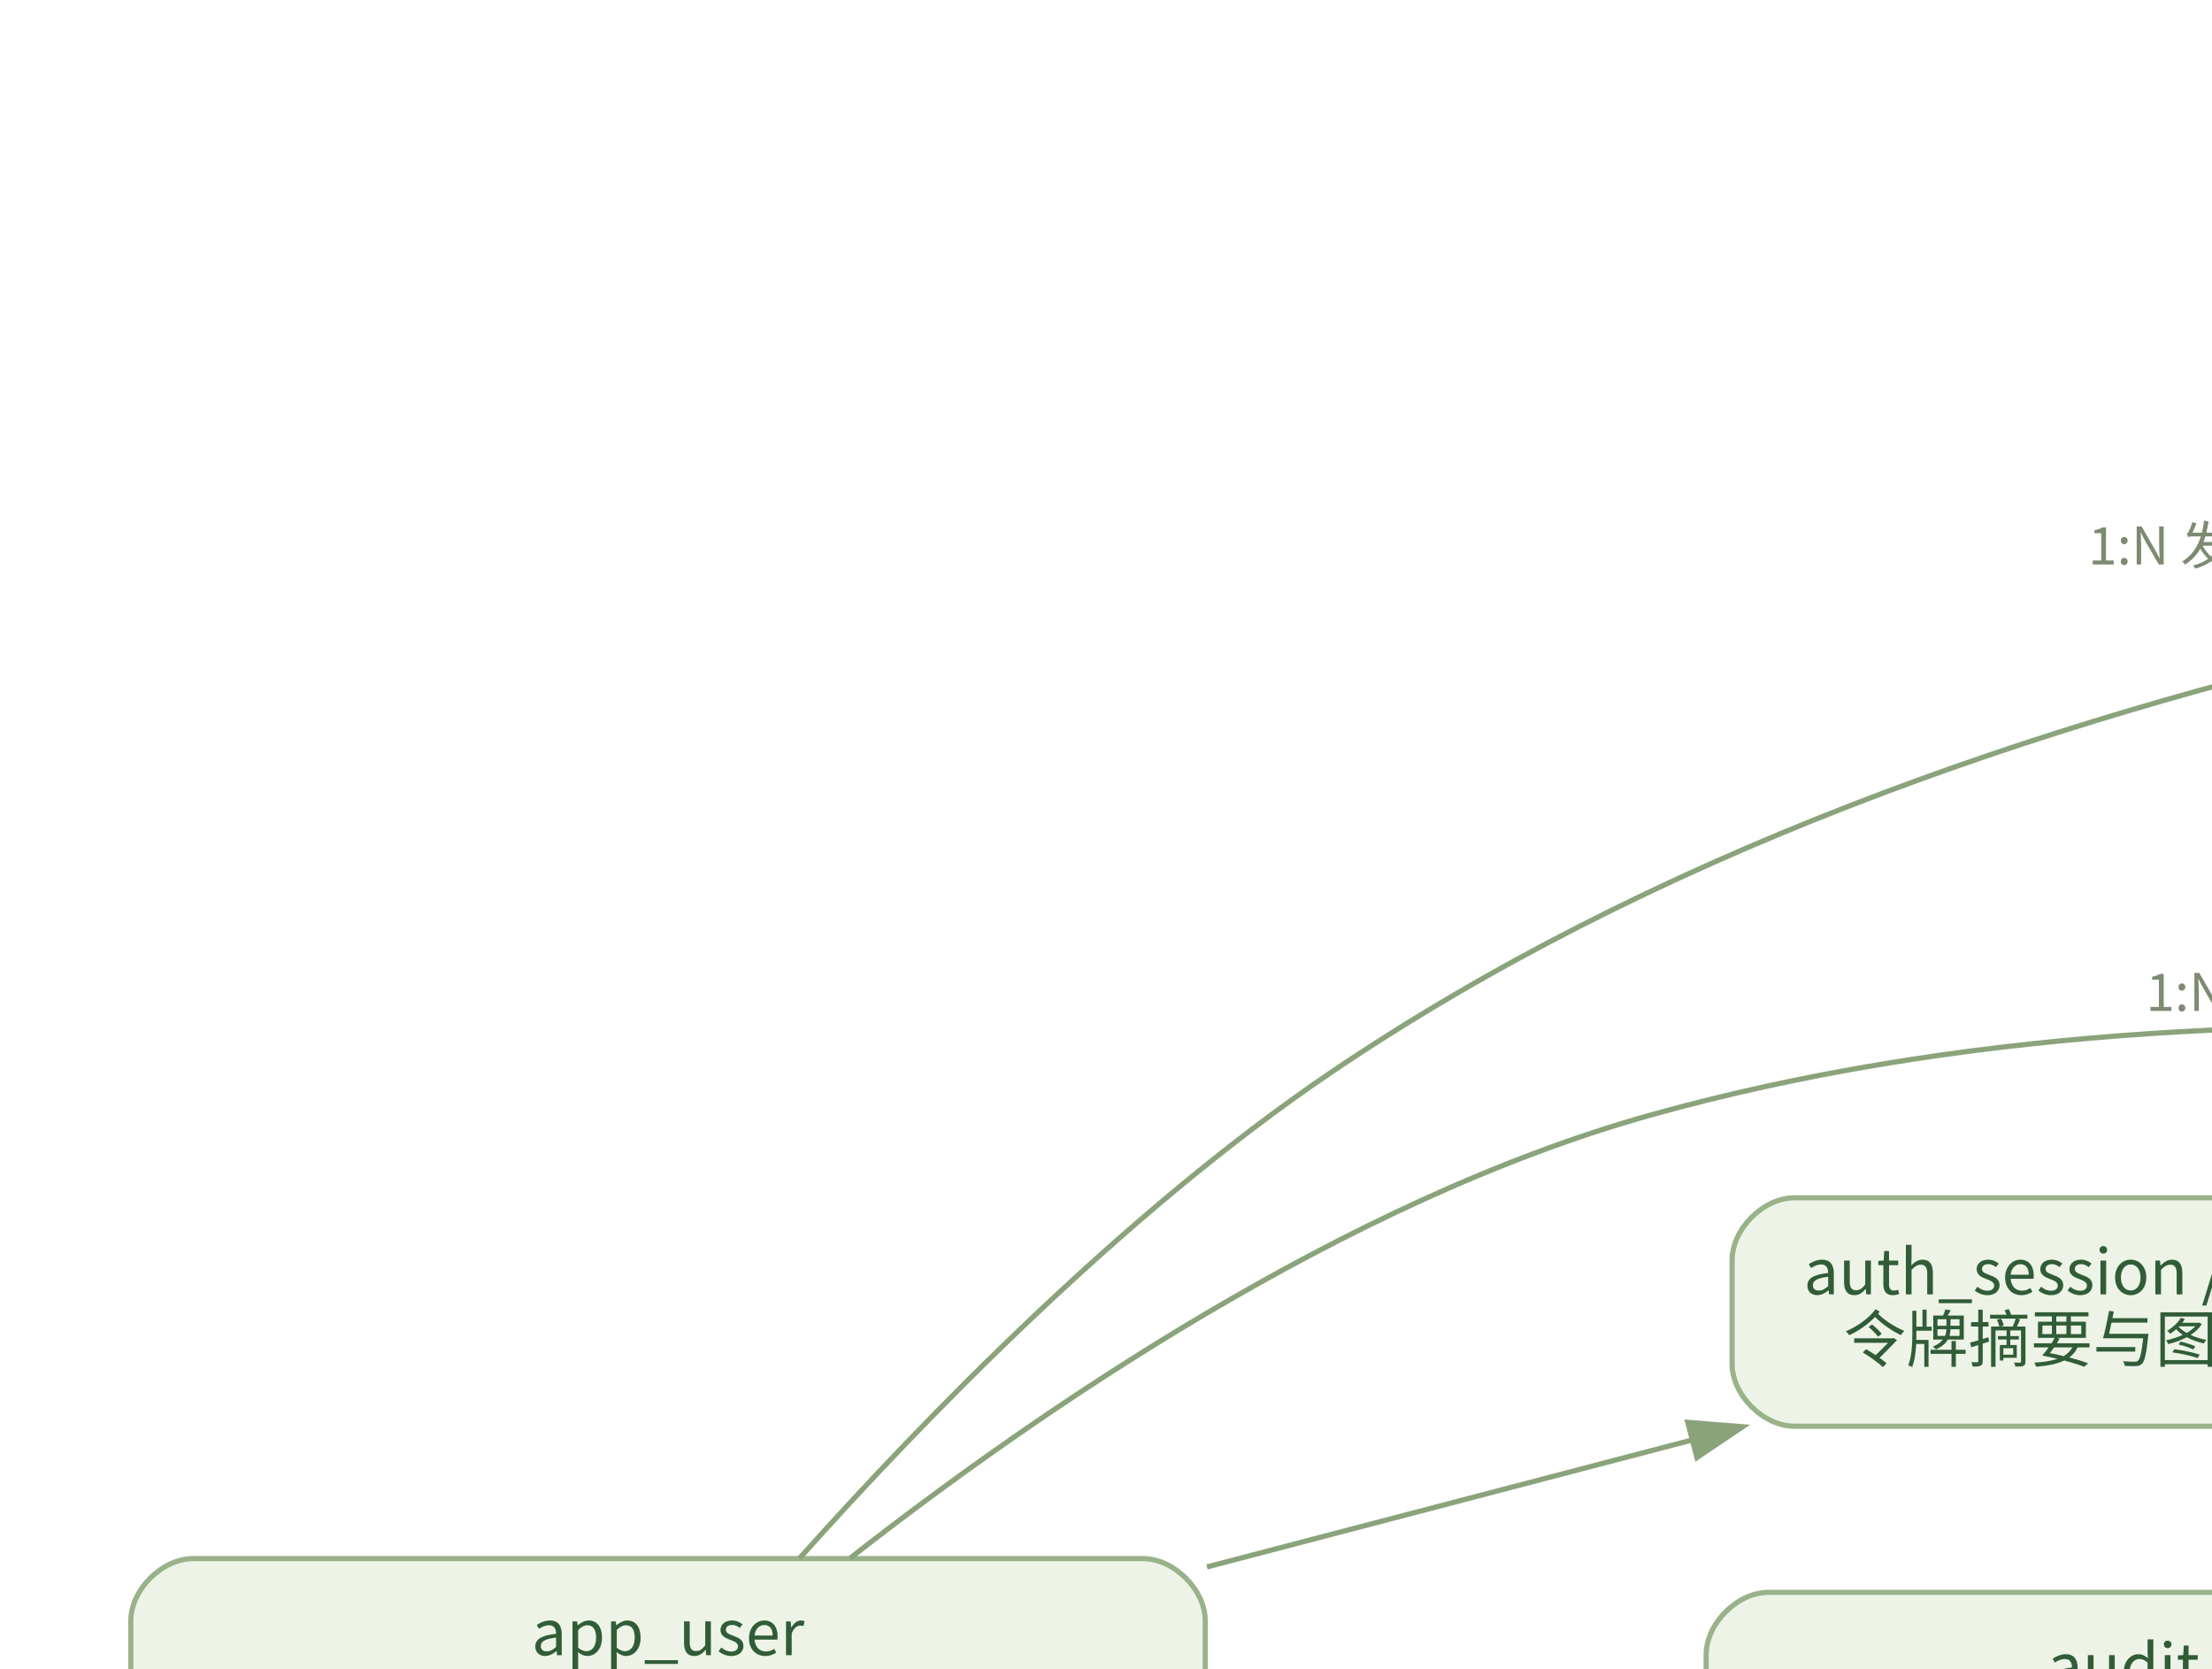
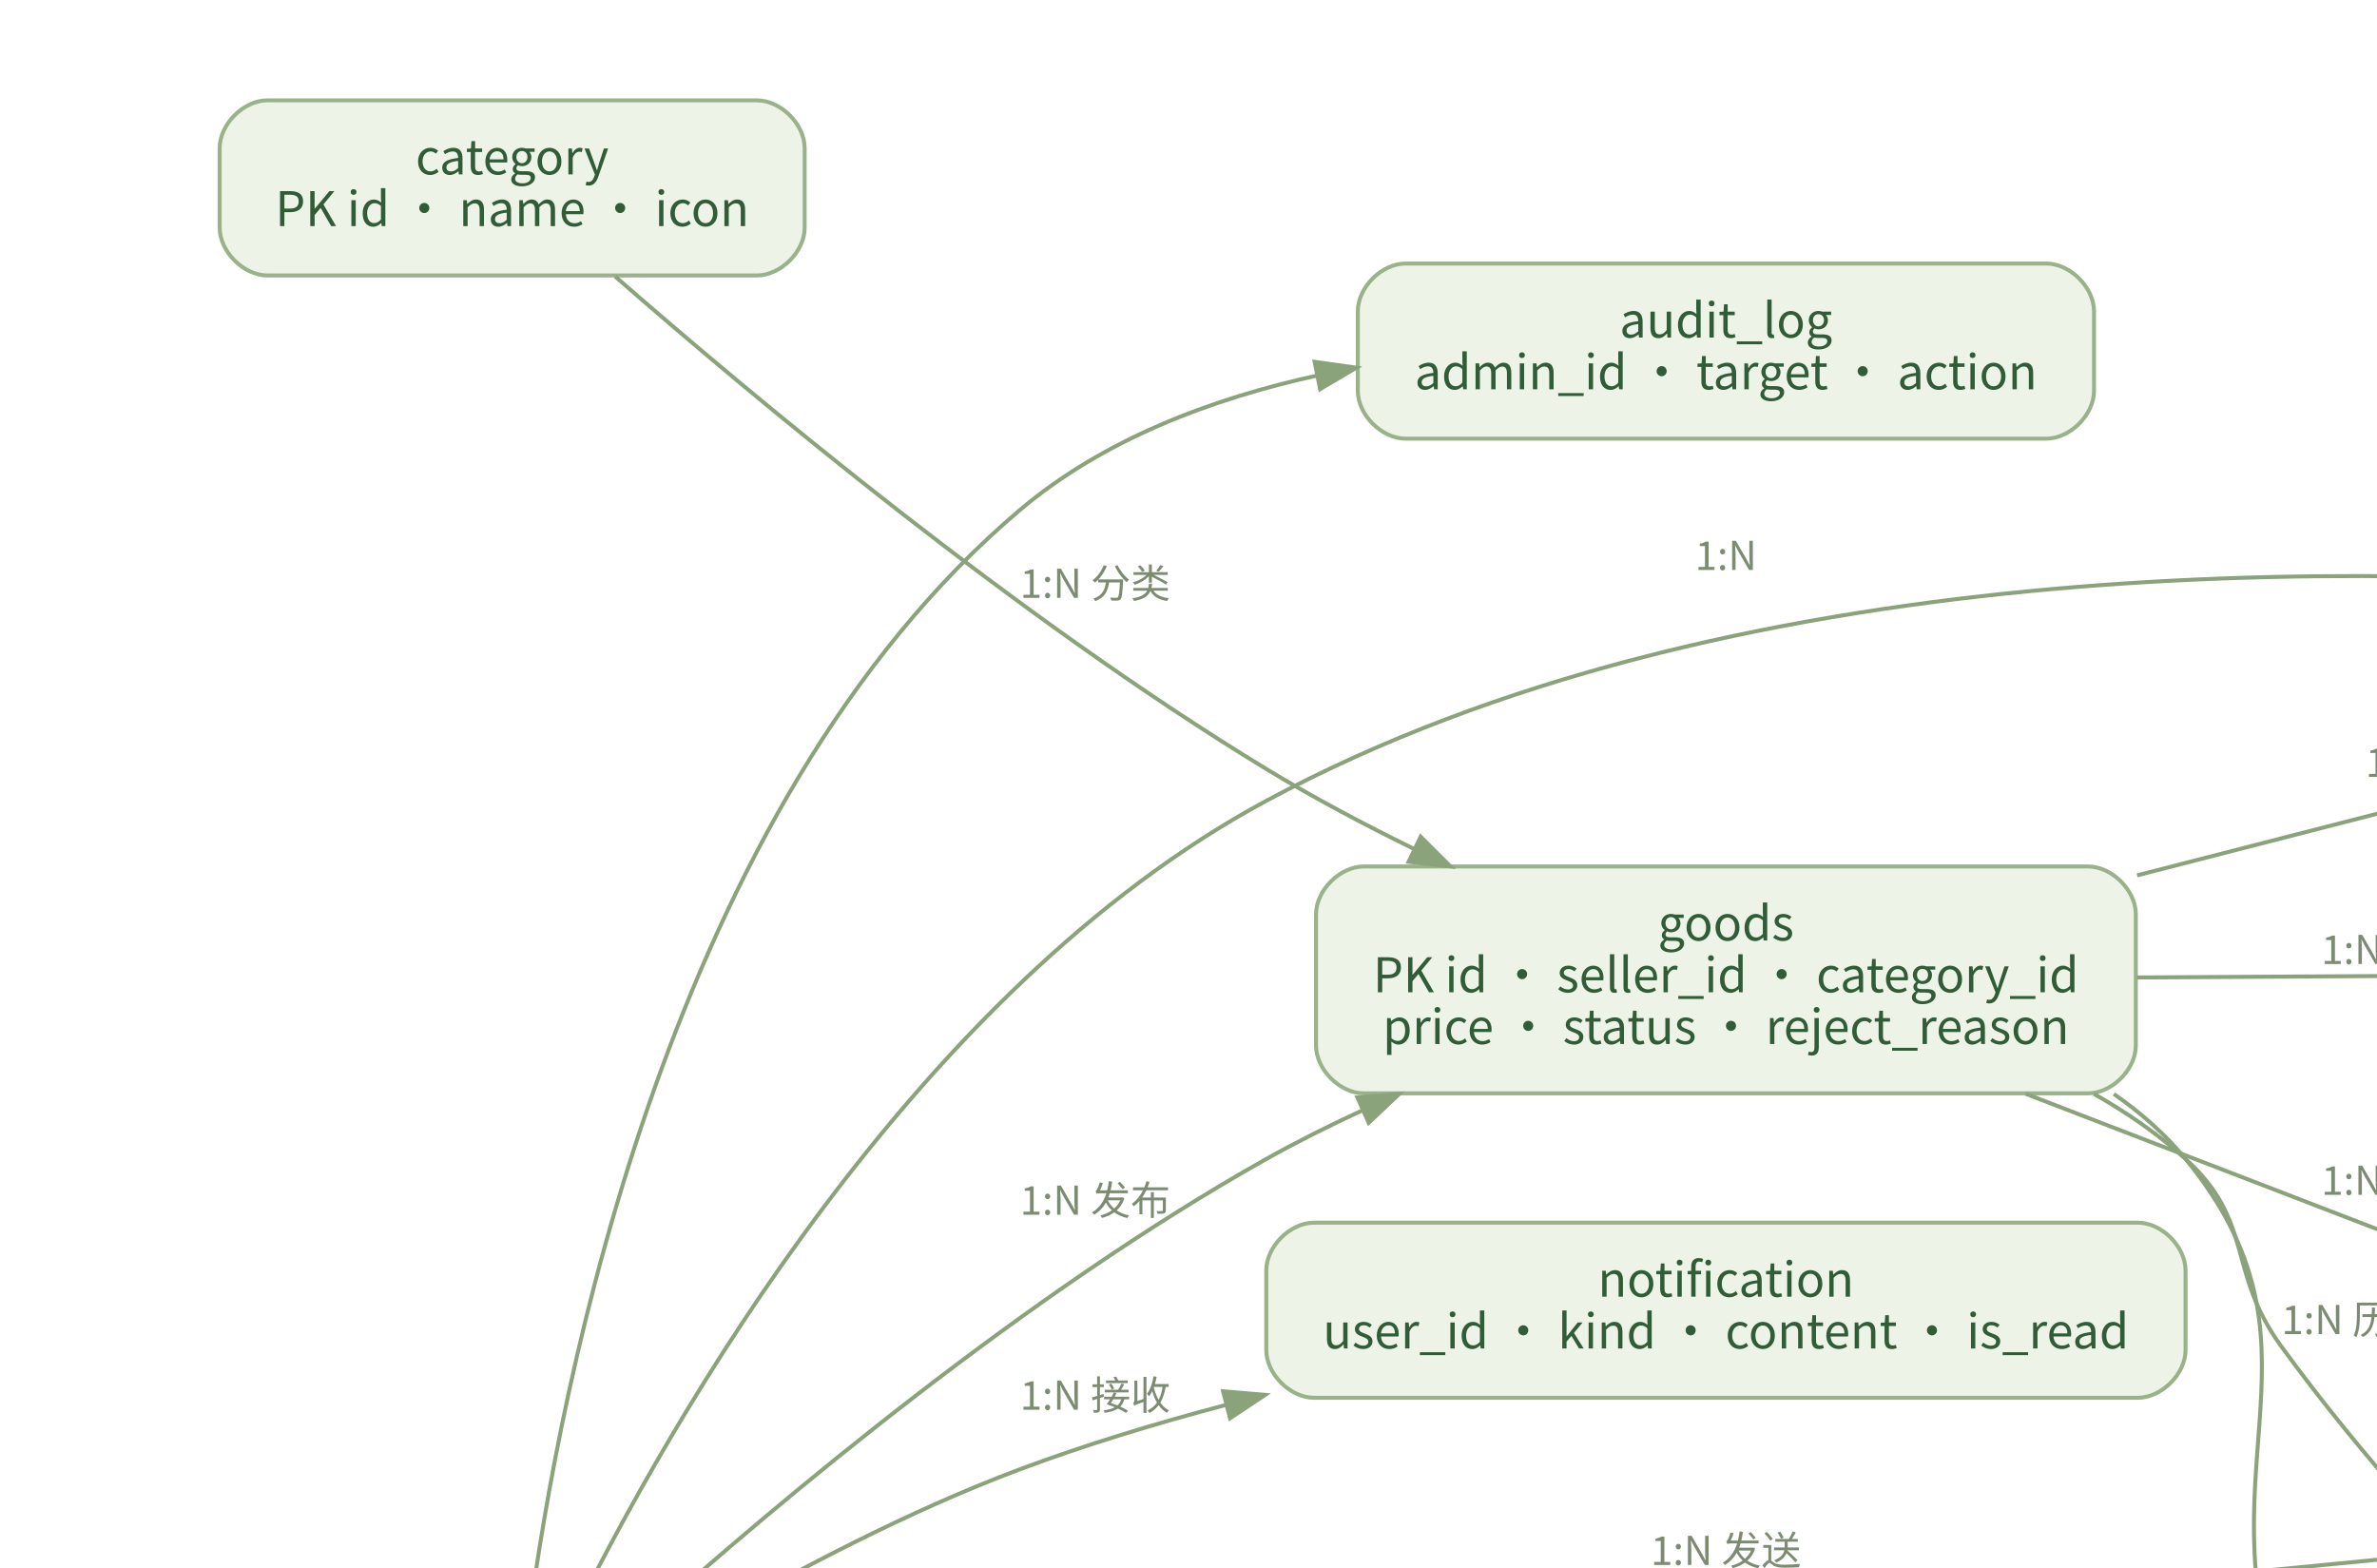
- <svg xmlns="http://www.w3.org/2000/svg" width="1847pt" height="1393pt" viewBox="0.00 0.00 886.40 668.40">
-   <g id="graph0" class="graph" transform="scale(2.08 2.08) rotate(0) translate(25.2 643.2)">
-     <polygon fill="white" stroke="transparent" points="-25.2,25.2 -25.2,-643.2 861.2,-643.2 861.2,25.2 -25.2,25.2" />
+ <svg xmlns="http://www.w3.org/2000/svg" width="2588pt" height="1707pt" viewBox="0.00 0.00 1242.40 819.40">
+   <g id="graph0" class="graph" transform="scale(2.08 2.08) rotate(0) translate(25.2 794.2)">
+     <polygon fill="white" stroke="transparent" points="-25.2,25.2 -25.2,-794.2 1217.2,-794.2 1217.2,25.2 -25.2,25.2" />
    <g id="node1" class="node">
-       <path fill="#edf4e7" stroke="#9ab28a" d="M195,-343C195,-343 12,-343 12,-343 6,-343 0,-337 0,-331 0,-331 0,-298 0,-298 0,-292 6,-286 12,-286 12,-286 195,-286 195,-286 201,-286 207,-292 207,-298 207,-298 207,-331 207,-331 207,-337 201,-343 195,-343" />
-       <text text-anchor="middle" x="103.5" y="-324.4" font-family="Noto Sans CJK SC" font-size="12.00" fill="#315c38">app_user</text>
-       <text text-anchor="middle" x="103.5" y="-311.4" font-family="Noto Sans CJK SC" font-size="12.00" fill="#315c38">PK id · UQ username</text>
-       <text text-anchor="middle" x="103.5" y="-298.4" font-family="Noto Sans CJK SC" font-size="12.00" fill="#315c38">password_hash · role · status</text>
+       <path fill="#edf4e7" stroke="#9ab28a" d="M195,-385.5C195,-385.5 12,-385.5 12,-385.5 6,-385.5 0,-379.5 0,-373.5 0,-373.5 0,-340.5 0,-340.5 0,-334.5 6,-328.5 12,-328.5 12,-328.5 195,-328.5 195,-328.5 201,-328.5 207,-334.5 207,-340.5 207,-340.5 207,-373.5 207,-373.5 207,-379.5 201,-385.5 195,-385.5" />
+       <text text-anchor="middle" x="103.5" y="-366.9" font-family="Noto Sans CJK SC" font-size="12.00" fill="#315c38">app_user</text>
+       <text text-anchor="middle" x="103.5" y="-353.9" font-family="Noto Sans CJK SC" font-size="12.00" fill="#315c38">PK id · UQ username</text>
+       <text text-anchor="middle" x="103.5" y="-340.9" font-family="Noto Sans CJK SC" font-size="12.00" fill="#315c38">password_hash · role · status</text>
    </g>
    <g id="node3" class="node">
-       <path fill="#edf4e7" stroke="#9ab28a" d="M487,-185C487,-185 305,-185 305,-185 299,-185 293,-179 293,-173 293,-173 293,-140 293,-140 293,-134 299,-128 305,-128 305,-128 487,-128 487,-128 493,-128 499,-134 499,-140 499,-140 499,-173 499,-173 499,-179 493,-185 487,-185" />
-       <text text-anchor="middle" x="396" y="-166.4" font-family="Noto Sans CJK SC" font-size="12.00" fill="#315c38">goods</text>
-       <text text-anchor="middle" x="396" y="-153.4" font-family="Noto Sans CJK SC" font-size="12.00" fill="#315c38">PK id · seller_id · category_id</text>
-       <text text-anchor="middle" x="396" y="-140.4" font-family="Noto Sans CJK SC" font-size="12.00" fill="#315c38">price · status · reject_reason</text>
+       <path fill="#edf4e7" stroke="#9ab28a" d="M499.5,-576.5C499.5,-576.5 317.5,-576.5 317.5,-576.5 311.5,-576.5 305.5,-570.5 305.5,-564.5 305.5,-564.5 305.5,-531.5 305.5,-531.5 305.5,-525.5 311.5,-519.5 317.5,-519.5 317.5,-519.5 499.5,-519.5 499.5,-519.5 505.5,-519.5 511.5,-525.5 511.5,-531.5 511.5,-531.5 511.5,-564.5 511.5,-564.5 511.5,-570.5 505.5,-576.5 499.5,-576.5" />
+       <text text-anchor="middle" x="408.5" y="-557.9" font-family="Noto Sans CJK SC" font-size="12.00" fill="#315c38">goods</text>
+       <text text-anchor="middle" x="408.5" y="-544.9" font-family="Noto Sans CJK SC" font-size="12.00" fill="#315c38">PK id · seller_id · category_id</text>
+       <text text-anchor="middle" x="408.5" y="-531.9" font-family="Noto Sans CJK SC" font-size="12.00" fill="#315c38">price · status · reject_reason</text>
    </g>
    <g id="edge1" class="edge">
-       <path fill="none" stroke="#8ba37b" d="M134.6,-285.56C158.98,-263.38 195.07,-233.32 231,-213.5 248.05,-204.1 266.93,-195.81 285.64,-188.67" />
-       <polygon fill="#8ba37b" stroke="#8ba37b" points="286.95,-191.92 295.1,-185.16 284.51,-185.36 286.95,-191.92" />
-       <text text-anchor="middle" x="250" y="-216.5" font-family="Noto Sans CJK SC" font-size="10.00" fill="#7c8b71">1:N 发布</text>
+       <path fill="none" stroke="#8ba37b" d="M135.47,-385.69C171.24,-417.65 232.9,-469.26 293,-503 300.65,-507.29 308.78,-511.36 317.06,-515.18" />
+       <polygon fill="#8ba37b" stroke="#8ba37b" points="315.88,-518.49 326.44,-519.37 318.74,-512.1 315.88,-518.49" />
+       <text text-anchor="middle" x="250" y="-489" font-family="Noto Sans CJK SC" font-size="10.00" fill="#7c8b71">1:N 发布</text>
    </g>
    <g id="node5" class="node">
-       <path fill="#edf4e7" stroke="#9ab28a" d="M782.5,-421.5C782.5,-421.5 658.5,-421.5 658.5,-421.5 652.5,-421.5 646.5,-415.5 646.5,-409.5 646.5,-409.5 646.5,-389.5 646.5,-389.5 646.5,-383.5 652.5,-377.5 658.5,-377.5 658.5,-377.5 782.5,-377.5 782.5,-377.5 788.5,-377.5 794.5,-383.5 794.5,-389.5 794.5,-389.5 794.5,-409.5 794.5,-409.5 794.5,-415.5 788.5,-421.5 782.5,-421.5" />
-       <text text-anchor="middle" x="720.5" y="-402.9" font-family="Noto Sans CJK SC" font-size="12.00" fill="#315c38">favorite</text>
-       <text text-anchor="middle" x="720.5" y="-389.9" font-family="Noto Sans CJK SC" font-size="12.00" fill="#315c38">UQ(user_id,goods_id)</text>
+       <path fill="#edf4e7" stroke="#9ab28a" d="M807.5,-656C807.5,-656 683.5,-656 683.5,-656 677.5,-656 671.5,-650 671.5,-644 671.5,-644 671.5,-624 671.5,-624 671.5,-618 677.5,-612 683.5,-612 683.5,-612 807.5,-612 807.5,-612 813.5,-612 819.5,-618 819.5,-624 819.5,-624 819.5,-644 819.5,-644 819.5,-650 813.5,-656 807.5,-656" />
+       <text text-anchor="middle" x="745.5" y="-637.4" font-family="Noto Sans CJK SC" font-size="12.00" fill="#315c38">favorite</text>
+       <text text-anchor="middle" x="745.5" y="-624.4" font-family="Noto Sans CJK SC" font-size="12.00" fill="#315c38">UQ(user_id,goods_id)</text>
    </g>
    <g id="edge4" class="edge">
-       <path fill="none" stroke="#8ba37b" d="M138.61,-343.11C174.42,-371.13 233.69,-411.96 293,-428.5 408.99,-460.85 549.27,-440.54 636.46,-421.33" />
-       <polygon fill="#8ba37b" stroke="#8ba37b" points="637.31,-424.73 646.3,-419.12 635.78,-417.9 637.31,-424.73" />
-       <text text-anchor="middle" x="396" y="-448.5" font-family="Noto Sans CJK SC" font-size="10.00" fill="#7c8b71">1:N</text>
+       <path fill="none" stroke="#8ba37b" d="M117.73,-385.74C143.28,-437.53 204.8,-545.54 293,-593 408.86,-655.35 565.92,-653.75 660.97,-645.14" />
+       <polygon fill="#8ba37b" stroke="#8ba37b" points="661.49,-648.61 671.11,-644.17 660.82,-641.64 661.49,-648.61" />
+       <text text-anchor="middle" x="408.5" y="-651" font-family="Noto Sans CJK SC" font-size="10.00" fill="#7c8b71">1:N</text>
    </g>
    <g id="node6" class="node">
-       <path fill="#edf4e7" stroke="#9ab28a" d="M785,-575C785,-575 656,-575 656,-575 650,-575 644,-569 644,-563 644,-563 644,-530 644,-530 644,-524 650,-518 656,-518 656,-518 785,-518 785,-518 791,-518 797,-524 797,-530 797,-530 797,-563 797,-563 797,-569 791,-575 785,-575" />
-       <text text-anchor="middle" x="720.5" y="-556.4" font-family="Noto Sans CJK SC" font-size="12.00" fill="#315c38">message</text>
-       <text text-anchor="middle" x="720.5" y="-543.4" font-family="Noto Sans CJK SC" font-size="12.00" fill="#315c38">goods_id · sender_id</text>
-       <text text-anchor="middle" x="720.5" y="-530.4" font-family="Noto Sans CJK SC" font-size="12.00" fill="#315c38">reply_to_id · content</text>
+       <path fill="#edf4e7" stroke="#9ab28a" d="M810,-447.5C810,-447.5 681,-447.5 681,-447.5 675,-447.5 669,-441.5 669,-435.5 669,-435.5 669,-402.5 669,-402.5 669,-396.5 675,-390.5 681,-390.5 681,-390.5 810,-390.5 810,-390.5 816,-390.5 822,-396.5 822,-402.5 822,-402.5 822,-435.5 822,-435.5 822,-441.5 816,-447.5 810,-447.5" />
+       <text text-anchor="middle" x="745.5" y="-428.9" font-family="Noto Sans CJK SC" font-size="12.00" fill="#315c38">message</text>
+       <text text-anchor="middle" x="745.5" y="-415.9" font-family="Noto Sans CJK SC" font-size="12.00" fill="#315c38">goods_id · sender_id</text>
+       <text text-anchor="middle" x="745.5" y="-402.9" font-family="Noto Sans CJK SC" font-size="12.00" fill="#315c38">reply_to_id · content</text>
    </g>
    <g id="edge7" class="edge">
-       <path fill="none" stroke="#8ba37b" d="M128.83,-343.06C152.75,-369.82 191.35,-409.62 231,-436.5 353.74,-519.7 529.78,-540.87 633.61,-545.72" />
-       <polygon fill="#8ba37b" stroke="#8ba37b" points="633.6,-549.23 643.74,-546.16 633.9,-542.23 633.6,-549.23" />
-       <text text-anchor="middle" x="396" y="-534.5" font-family="Noto Sans CJK SC" font-size="10.00" fill="#7c8b71">1:N 发送</text>
+       <path fill="none" stroke="#8ba37b" d="M207.33,-366.96C332.65,-379.1 542.1,-399.39 659,-410.72" />
+       <polygon fill="#8ba37b" stroke="#8ba37b" points="658.69,-414.2 668.98,-411.68 659.36,-407.24 658.69,-414.2" />
+       <text text-anchor="middle" x="408.5" y="-401" font-family="Noto Sans CJK SC" font-size="10.00" fill="#7c8b71">1:N 发送</text>
    </g>
    <g id="node7" class="node">
-       <path fill="#edf4e7" stroke="#9ab28a" d="M814.5,-264.5C814.5,-264.5 626.5,-264.5 626.5,-264.5 620.5,-264.5 614.5,-258.5 614.5,-252.5 614.5,-252.5 614.5,-206.5 614.5,-206.5 614.5,-200.5 620.5,-194.5 626.5,-194.5 626.5,-194.5 814.5,-194.5 814.5,-194.5 820.5,-194.5 826.5,-200.5 826.5,-206.5 826.5,-206.5 826.5,-252.5 826.5,-252.5 826.5,-258.5 820.5,-264.5 814.5,-264.5" />
-       <text text-anchor="middle" x="720.5" y="-245.9" font-family="Noto Sans CJK SC" font-size="12.00" fill="#315c38">trade_order</text>
-       <text text-anchor="middle" x="720.5" y="-232.9" font-family="Noto Sans CJK SC" font-size="12.00" fill="#315c38">buyer_id · seller_id · goods_id</text>
-       <text text-anchor="middle" x="720.5" y="-219.9" font-family="Noto Sans CJK SC" font-size="12.00" fill="#315c38">amount · status · snapshot</text>
-       <text text-anchor="middle" x="720.5" y="-206.9" font-family="Noto Sans CJK SC" font-size="12.00" fill="#315c38">UQ active_goods_id</text>
+       <path fill="#edf4e7" stroke="#9ab28a" d="M839.5,-305C839.5,-305 651.5,-305 651.5,-305 645.5,-305 639.5,-299 639.5,-293 639.5,-293 639.5,-247 639.5,-247 639.5,-241 645.5,-235 651.5,-235 651.5,-235 839.5,-235 839.5,-235 845.5,-235 851.5,-241 851.5,-247 851.5,-247 851.5,-293 851.5,-293 851.5,-299 845.5,-305 839.5,-305" />
+       <text text-anchor="middle" x="745.5" y="-286.4" font-family="Noto Sans CJK SC" font-size="12.00" fill="#315c38">trade_order</text>
+       <text text-anchor="middle" x="745.5" y="-273.4" font-family="Noto Sans CJK SC" font-size="12.00" fill="#315c38">buyer_id · seller_id · goods_id</text>
+       <text text-anchor="middle" x="745.5" y="-260.4" font-family="Noto Sans CJK SC" font-size="12.00" fill="#315c38">amount · status · snapshot</text>
+       <text text-anchor="middle" x="745.5" y="-247.4" font-family="Noto Sans CJK SC" font-size="12.00" fill="#315c38">UQ active_goods_id</text>
    </g>
    <g id="edge10" class="edge">
-       <path fill="none" stroke="#8ba37b" d="M201.65,-285.88C230.8,-278.2 263,-270.63 293,-265.5 397.45,-247.65 517.88,-238.52 604.07,-233.93" />
-       <polygon fill="#8ba37b" stroke="#8ba37b" points="604.34,-237.42 614.14,-233.4 603.98,-230.43 604.34,-237.42" />
-       <text text-anchor="middle" x="396" y="-268.5" font-family="Noto Sans CJK SC" font-size="10.00" fill="#7c8b71">买家/卖家</text>
+       <path fill="none" stroke="#8ba37b" d="M148.43,-328.4C185.32,-306.18 240.31,-277.17 293,-265 405.08,-239.11 537.03,-244.54 629.24,-253.9" />
+       <polygon fill="#8ba37b" stroke="#8ba37b" points="629.13,-257.41 639.44,-254.97 629.85,-250.44 629.13,-257.41" />
+       <text text-anchor="middle" x="408.5" y="-268" font-family="Noto Sans CJK SC" font-size="10.00" fill="#7c8b71">买家/卖家</text>
    </g>
    <g id="node8" class="node">
-       <path fill="#edf4e7" stroke="#9ab28a" d="M806.5,-57C806.5,-57 634.5,-57 634.5,-57 628.5,-57 622.5,-51 622.5,-45 622.5,-45 622.5,-12 622.5,-12 622.5,-6 628.5,0 634.5,0 634.5,0 806.5,0 806.5,0 812.5,0 818.5,-6 818.5,-12 818.5,-12 818.5,-45 818.5,-45 818.5,-51 812.5,-57 806.5,-57" />
-       <text text-anchor="middle" x="720.5" y="-38.4" font-family="Noto Sans CJK SC" font-size="12.00" fill="#315c38">report</text>
-       <text text-anchor="middle" x="720.5" y="-25.4" font-family="Noto Sans CJK SC" font-size="12.00" fill="#315c38">reporter_id · goods_id</text>
-       <text text-anchor="middle" x="720.5" y="-12.4" font-family="Noto Sans CJK SC" font-size="12.00" fill="#315c38">status · result · handled_by</text>
+       <path fill="#edf4e7" stroke="#9ab28a" d="M831.5,-202.5C831.5,-202.5 659.5,-202.5 659.5,-202.5 653.5,-202.5 647.5,-196.5 647.5,-190.5 647.5,-190.5 647.5,-157.5 647.5,-157.5 647.5,-151.5 653.5,-145.5 659.5,-145.5 659.5,-145.5 831.5,-145.5 831.5,-145.5 837.5,-145.5 843.5,-151.5 843.5,-157.5 843.5,-157.5 843.5,-190.5 843.5,-190.5 843.5,-196.5 837.5,-202.5 831.5,-202.5" />
+       <text text-anchor="middle" x="745.5" y="-183.9" font-family="Noto Sans CJK SC" font-size="12.00" fill="#315c38">report</text>
+       <text text-anchor="middle" x="745.5" y="-170.9" font-family="Noto Sans CJK SC" font-size="12.00" fill="#315c38">reporter_id · goods_id</text>
+       <text text-anchor="middle" x="745.5" y="-157.9" font-family="Noto Sans CJK SC" font-size="12.00" fill="#315c38">status · result · handled_by</text>
    </g>
    <g id="edge12" class="edge">
-       <path fill="none" stroke="#8ba37b" d="M132.16,-285.92C154.01,-262.49 184.46,-227.88 207,-194.5 219.9,-175.39 216.21,-166.19 231,-148.5 253.35,-121.77 261.08,-114.49 293,-100.5 395.48,-55.59 523.16,-38.57 611.98,-32.18" />
-       <polygon fill="#8ba37b" stroke="#8ba37b" points="612.34,-35.67 622.07,-31.49 611.86,-28.68 612.34,-35.67" />
-       <text text-anchor="middle" x="396" y="-103.5" font-family="Noto Sans CJK SC" font-size="10.00" fill="#7c8b71">举报/处理</text>
+       <path fill="none" stroke="#8ba37b" d="M134.55,-328.4C169.48,-297.2 230.38,-248.93 293,-228 406.6,-190.03 544.13,-178.1 637.33,-174.68" />
+       <polygon fill="#8ba37b" stroke="#8ba37b" points="637.47,-178.18 647.34,-174.34 637.23,-171.18 637.47,-178.18" />
+       <text text-anchor="middle" x="408.5" y="-231" font-family="Noto Sans CJK SC" font-size="10.00" fill="#7c8b71">举报/处理</text>
    </g>
    <g id="node9" class="node">
-       <path fill="#edf4e7" stroke="#9ab28a" d="M471.5,-412.5C471.5,-412.5 320.5,-412.5 320.5,-412.5 314.5,-412.5 308.5,-406.5 308.5,-400.5 308.5,-400.5 308.5,-380.5 308.5,-380.5 308.5,-374.5 314.5,-368.5 320.5,-368.5 320.5,-368.5 471.5,-368.5 471.5,-368.5 477.5,-368.5 483.5,-374.5 483.5,-380.5 483.5,-380.5 483.5,-400.5 483.5,-400.5 483.5,-406.5 477.5,-412.5 471.5,-412.5" />
-       <text text-anchor="middle" x="396" y="-393.9" font-family="Noto Sans CJK SC" font-size="12.00" fill="#315c38">auth_session / upload_file</text>
-       <text text-anchor="middle" x="396" y="-380.9" font-family="Noto Sans CJK SC" font-size="12.00" fill="#315c38">令牌摘要与图片上传归属</text>
+       <path fill="#edf4e7" stroke="#9ab28a" d="M484,-44C484,-44 333,-44 333,-44 327,-44 321,-38 321,-32 321,-32 321,-12 321,-12 321,-6 327,0 333,0 333,0 484,0 484,0 490,0 496,-6 496,-12 496,-12 496,-32 496,-32 496,-38 490,-44 484,-44" />
+       <text text-anchor="middle" x="408.5" y="-25.4" font-family="Noto Sans CJK SC" font-size="12.00" fill="#315c38">auth_session / upload_file</text>
+       <text text-anchor="middle" x="408.5" y="-12.4" font-family="Noto Sans CJK SC" font-size="12.00" fill="#315c38">令牌摘要与图片上传归属</text>
    </g>
    <g id="edge13" class="edge">
-       <path fill="none" stroke="#8ba37b" d="M207.33,-341.4C237.68,-349.34 270.75,-357.99 300.55,-365.79" />
-       <polygon fill="#8ba37b" stroke="#8ba37b" points="299.96,-369.25 310.52,-368.4 301.73,-362.48 299.96,-369.25" />
+       <path fill="none" stroke="#8ba37b" d="M108.63,-328.3C118.58,-270.08 149.35,-137.69 231,-68 253.3,-48.97 282.55,-37.68 310.82,-31.03" />
+       <polygon fill="#8ba37b" stroke="#8ba37b" points="311.73,-34.42 320.76,-28.87 310.24,-27.58 311.73,-34.42" />
    </g>
    <g id="node10" class="node">
-       <path fill="#edf4e7" stroke="#9ab28a" d="M476.5,-336.5C476.5,-336.5 315.5,-336.5 315.5,-336.5 309.5,-336.5 303.5,-330.5 303.5,-324.5 303.5,-324.5 303.5,-304.5 303.5,-304.5 303.5,-298.5 309.5,-292.5 315.5,-292.5 315.5,-292.5 476.5,-292.5 476.5,-292.5 482.5,-292.5 488.5,-298.5 488.5,-304.5 488.5,-304.5 488.5,-324.5 488.5,-324.5 488.5,-330.5 482.5,-336.5 476.5,-336.5" />
-       <text text-anchor="middle" x="396" y="-317.9" font-family="Noto Sans CJK SC" font-size="12.00" fill="#315c38">audit_log</text>
-       <text text-anchor="middle" x="396" y="-304.9" font-family="Noto Sans CJK SC" font-size="12.00" fill="#315c38">admin_id · target · action</text>
+       <path fill="#edf4e7" stroke="#9ab28a" d="M489,-728C489,-728 328,-728 328,-728 322,-728 316,-722 316,-716 316,-716 316,-696 316,-696 316,-690 322,-684 328,-684 328,-684 489,-684 489,-684 495,-684 501,-690 501,-696 501,-696 501,-716 501,-716 501,-722 495,-728 489,-728" />
+       <text text-anchor="middle" x="408.5" y="-709.4" font-family="Noto Sans CJK SC" font-size="12.00" fill="#315c38">audit_log</text>
+       <text text-anchor="middle" x="408.5" y="-696.4" font-family="Noto Sans CJK SC" font-size="12.00" fill="#315c38">admin_id · target · action</text>
    </g>
    <g id="edge14" class="edge">
-       <path fill="none" stroke="#8ba37b" d="M207.33,-314.5C235.24,-314.5 265.44,-314.5 293.29,-314.5" />
-       <polygon fill="#8ba37b" stroke="#8ba37b" points="293.43,-318 303.43,-314.5 293.43,-311 293.43,-318" />
+       <path fill="none" stroke="#8ba37b" d="M107.49,-385.51C115.5,-446.82 143.18,-591.65 231,-666 251.93,-683.72 279.1,-694.01 305.83,-699.87" />
+       <polygon fill="#8ba37b" stroke="#8ba37b" points="305.15,-703.3 315.65,-701.83 306.53,-696.44 305.15,-703.3" />
+     </g>
+     <g id="node11" class="node">
+       <path fill="#edf4e7" stroke="#9ab28a" d="M1158,-168.5C1158,-168.5 1001,-168.5 1001,-168.5 995,-168.5 989,-162.5 989,-156.5 989,-156.5 989,-123.5 989,-123.5 989,-117.5 995,-111.5 1001,-111.5 1001,-111.5 1158,-111.5 1158,-111.5 1164,-111.5 1170,-117.5 1170,-123.5 1170,-123.5 1170,-156.5 1170,-156.5 1170,-162.5 1164,-168.5 1158,-168.5" />
+       <text text-anchor="middle" x="1079.5" y="-149.9" font-family="Noto Sans CJK SC" font-size="12.00" fill="#315c38">trade_review</text>
+       <text text-anchor="middle" x="1079.5" y="-136.9" font-family="Noto Sans CJK SC" font-size="12.00" fill="#315c38">UQ order_id · buyer/seller</text>
+       <text text-anchor="middle" x="1079.5" y="-123.9" font-family="Noto Sans CJK SC" font-size="12.00" fill="#315c38">rating · content</text>
+     </g>
+     <g id="edge16" class="edge">
+       <path fill="none" stroke="#8ba37b" d="M124.33,-328.23C155.02,-286.32 218.34,-209.71 293,-175 519.66,-69.64 823.93,-97.09 978.84,-121.27" />
+       <polygon fill="#8ba37b" stroke="#8ba37b" points="978.4,-124.74 988.82,-122.86 979.49,-117.83 978.4,-124.74" />
+       <text text-anchor="middle" x="577" y="-110" font-family="Noto Sans CJK SC" font-size="10.00" fill="#7c8b71">评价/被评价</text>
+     </g>
+     <g id="node13" class="node">
+       <path fill="#edf4e7" stroke="#9ab28a" d="M512,-487C512,-487 305,-487 305,-487 299,-487 293,-481 293,-475 293,-475 293,-455 293,-455 293,-449 299,-443 305,-443 305,-443 512,-443 512,-443 518,-443 524,-449 524,-455 524,-455 524,-475 524,-475 524,-481 518,-487 512,-487" />
+       <text text-anchor="middle" x="408.5" y="-468.4" font-family="Noto Sans CJK SC" font-size="12.00" fill="#315c38">notification</text>
+       <text text-anchor="middle" x="408.5" y="-455.4" font-family="Noto Sans CJK SC" font-size="12.00" fill="#315c38">user_id · kind · content · is_read</text>
+     </g>
+     <g id="edge18" class="edge">
+       <path fill="none" stroke="#8ba37b" d="M150.53,-385.65C173.92,-399.18 203.21,-414.6 231,-425 247.51,-431.18 265.26,-436.57 282.92,-441.22" />
+       <polygon fill="#8ba37b" stroke="#8ba37b" points="282.15,-444.64 292.71,-443.73 283.89,-437.86 282.15,-444.64" />
+       <text text-anchor="middle" x="250" y="-440" font-family="Noto Sans CJK SC" font-size="10.00" fill="#7c8b71">1:N 接收</text>
+     </g>
+     <g id="node14" class="node">
+       <path fill="#edf4e7" stroke="#9ab28a" d="M507,-336C507,-336 310,-336 310,-336 304,-336 298,-330 298,-324 298,-324 298,-304 298,-304 298,-298 304,-292 310,-292 310,-292 507,-292 507,-292 513,-292 519,-298 519,-304 519,-304 519,-324 519,-324 519,-330 513,-336 507,-336" />
+       <text text-anchor="middle" x="408.5" y="-317.4" font-family="Noto Sans CJK SC" font-size="12.00" fill="#315c38">announcement</text>
+       <text text-anchor="middle" x="408.5" y="-304.4" font-family="Noto Sans CJK SC" font-size="12.00" fill="#315c38">status · pinned · title · content</text>
+     </g>
+     <g id="edge19" class="edge">
+       <path fill="none" stroke="#8ba37b" d="M207.08,-342.44C232.96,-338.77 260.98,-334.79 287.62,-331.01" />
+       <polygon fill="#8ba37b" stroke="#8ba37b" points="288.35,-334.44 297.76,-329.57 287.37,-327.51 288.35,-334.44" />
+       <text text-anchor="middle" x="250" y="-342" font-family="Noto Sans CJK SC" font-size="10.00" fill="#7c8b71">管理</text>
    </g>
    <g id="node2" class="node">
-       <path fill="#edf4e7" stroke="#9ab28a" d="M165,-178.5C165,-178.5 42,-178.5 42,-178.5 36,-178.5 30,-172.5 30,-166.5 30,-166.5 30,-146.5 30,-146.5 30,-140.5 36,-134.5 42,-134.5 42,-134.5 165,-134.5 165,-134.5 171,-134.5 177,-140.5 177,-146.5 177,-146.5 177,-166.5 177,-166.5 177,-172.5 171,-178.5 165,-178.5" />
-       <text text-anchor="middle" x="103.5" y="-159.9" font-family="Noto Sans CJK SC" font-size="12.00" fill="#315c38">category</text>
-       <text text-anchor="middle" x="103.5" y="-146.9" font-family="Noto Sans CJK SC" font-size="12.00" fill="#315c38">PK id · name · icon</text>
+       <path fill="#edf4e7" stroke="#9ab28a" d="M165,-769C165,-769 42,-769 42,-769 36,-769 30,-763 30,-757 30,-757 30,-737 30,-737 30,-731 36,-725 42,-725 42,-725 165,-725 165,-725 171,-725 177,-731 177,-737 177,-737 177,-757 177,-757 177,-763 171,-769 165,-769" />
+       <text text-anchor="middle" x="103.5" y="-750.4" font-family="Noto Sans CJK SC" font-size="12.00" fill="#315c38">category</text>
+       <text text-anchor="middle" x="103.5" y="-737.4" font-family="Noto Sans CJK SC" font-size="12.00" fill="#315c38">PK id · name · icon</text>
    </g>
    <g id="edge2" class="edge">
-       <path fill="none" stroke="#8ba37b" d="M177.06,-156.5C208.95,-156.5 247.14,-156.5 282.58,-156.5" />
-       <polygon fill="#8ba37b" stroke="#8ba37b" points="282.98,-160 292.98,-156.5 282.98,-153 282.98,-160" />
-       <text text-anchor="middle" x="250" y="-159.5" font-family="Noto Sans CJK SC" font-size="10.00" fill="#7c8b71">1:N 分类</text>
+       <path fill="none" stroke="#8ba37b" d="M129.39,-724.74C164.25,-694.29 230.4,-639.06 293,-601 304.67,-593.9 317.45,-587.12 330.11,-580.92" />
+       <polygon fill="#8ba37b" stroke="#8ba37b" points="331.79,-583.99 339.28,-576.51 328.76,-577.68 331.79,-583.99" />
+       <text text-anchor="middle" x="250" y="-644" font-family="Noto Sans CJK SC" font-size="10.00" fill="#7c8b71">1:N 分类</text>
    </g>
    <g id="node4" class="node">
-       <path fill="#edf4e7" stroke="#9ab28a" d="M824,-142.5C824,-142.5 617,-142.5 617,-142.5 611,-142.5 605,-136.5 605,-130.5 605,-130.5 605,-110.5 605,-110.5 605,-104.5 611,-98.5 617,-98.5 617,-98.5 824,-98.5 824,-98.5 830,-98.5 836,-104.5 836,-110.5 836,-110.5 836,-130.5 836,-130.5 836,-136.5 830,-142.5 824,-142.5" />
-       <text text-anchor="middle" x="720.5" y="-123.9" font-family="Noto Sans CJK SC" font-size="12.00" fill="#315c38">goods_image</text>
-       <text text-anchor="middle" x="720.5" y="-110.9" font-family="Noto Sans CJK SC" font-size="12.00" fill="#315c38">goods_id · image_url · sort_order</text>
+       <path fill="#edf4e7" stroke="#9ab28a" d="M849,-572C849,-572 642,-572 642,-572 636,-572 630,-566 630,-560 630,-560 630,-540 630,-540 630,-534 636,-528 642,-528 642,-528 849,-528 849,-528 855,-528 861,-534 861,-540 861,-540 861,-560 861,-560 861,-566 855,-572 849,-572" />
+       <text text-anchor="middle" x="745.5" y="-553.4" font-family="Noto Sans CJK SC" font-size="12.00" fill="#315c38">goods_image</text>
+       <text text-anchor="middle" x="745.5" y="-540.4" font-family="Noto Sans CJK SC" font-size="12.00" fill="#315c38">goods_id · image_url · sort_order</text>
    </g>
    <g id="edge3" class="edge">
-       <path fill="none" stroke="#8ba37b" d="M482.01,-127.98C495.58,-124.46 509.57,-121.43 523,-119.5 546.05,-116.19 570.77,-114.71 594.64,-114.33" />
-       <polygon fill="#8ba37b" stroke="#8ba37b" points="594.85,-117.83 604.81,-114.23 594.78,-110.83 594.85,-117.83" />
-       <text text-anchor="middle" x="552" y="-122.5" font-family="Noto Sans CJK SC" font-size="10.00" fill="#7c8b71">1:N 图片</text>
+       <path fill="none" stroke="#8ba37b" d="M511.83,-548.61C545.81,-548.81 584.02,-549.04 619.51,-549.25" />
+       <polygon fill="#8ba37b" stroke="#8ba37b" points="619.91,-552.76 629.93,-549.32 619.95,-545.76 619.91,-552.76" />
+       <text text-anchor="middle" x="577" y="-552" font-family="Noto Sans CJK SC" font-size="10.00" fill="#7c8b71">1:N 图片</text>
    </g>
    <g id="edge5" class="edge">
-       <path fill="none" stroke="#8ba37b" d="M457.67,-185.08C471.61,-192.44 486.11,-200.77 499,-209.5 572.86,-259.51 649.69,-330.89 690.29,-370.39" />
-       <polygon fill="#8ba37b" stroke="#8ba37b" points="687.84,-372.89 697.44,-377.38 692.74,-367.89 687.84,-372.89" />
-       <text text-anchor="middle" x="552" y="-270.5" font-family="Noto Sans CJK SC" font-size="10.00" fill="#7c8b71">1:N</text>
+       <path fill="none" stroke="#8ba37b" d="M511.83,-574.27C559.87,-586.6 616.39,-601.11 661.69,-612.74" />
+       <polygon fill="#8ba37b" stroke="#8ba37b" points="660.92,-616.16 671.47,-615.25 662.66,-609.38 660.92,-616.16" />
+       <text text-anchor="middle" x="577" y="-599" font-family="Noto Sans CJK SC" font-size="10.00" fill="#7c8b71">1:N</text>
    </g>
    <g id="edge6" class="edge">
-       <path fill="none" stroke="#8ba37b" d="M469.75,-185.01C480.66,-191.75 490.93,-199.86 499,-209.5 522.01,-236.99 509.05,-253.48 523,-286.5 552.73,-356.85 558.56,-376.88 605,-437.5 625.84,-464.71 653.6,-491.31 676.56,-511.42" />
-       <polygon fill="#8ba37b" stroke="#8ba37b" points="674.3,-514.09 684.15,-517.98 678.88,-508.8 674.3,-514.09" />
-       <text text-anchor="middle" x="552" y="-404.5" font-family="Noto Sans CJK SC" font-size="10.00" fill="#7c8b71">1:N 留言</text>
+       <path fill="none" stroke="#8ba37b" d="M483.85,-519.37C536.22,-499.2 606.4,-472.18 660.75,-451.25" />
+       <polygon fill="#8ba37b" stroke="#8ba37b" points="662.29,-454.41 670.36,-447.55 659.77,-447.88 662.29,-454.41" />
+       <text text-anchor="middle" x="577" y="-494" font-family="Noto Sans CJK SC" font-size="10.00" fill="#7c8b71">1:N 留言</text>
    </g>
    <g id="edge9" class="edge">
-       <path fill="none" stroke="#8ba37b" d="M499.21,-156.06C526.11,-157.72 554.89,-161.1 581,-167.5 602.52,-172.77 624.86,-181.28 645.14,-190.32" />
-       <polygon fill="#8ba37b" stroke="#8ba37b" points="643.76,-193.53 654.31,-194.5 646.66,-187.16 643.76,-193.53" />
-       <text text-anchor="middle" x="552" y="-170.5" font-family="Noto Sans CJK SC" font-size="10.00" fill="#7c8b71">1:N 历史交易</text>
+       <path fill="none" stroke="#8ba37b" d="M500.98,-519.36C509.27,-514.66 517.12,-509.24 524,-503 541.37,-487.24 534.21,-474.97 548,-456 588.83,-399.85 648.02,-346.54 690.75,-311.5" />
+       <polygon fill="#8ba37b" stroke="#8ba37b" points="692.98,-314.2 698.53,-305.18 688.56,-308.77 692.98,-314.2" />
+       <text text-anchor="middle" x="577" y="-459" font-family="Noto Sans CJK SC" font-size="10.00" fill="#7c8b71">1:N 历史交易</text>
    </g>
    <g id="edge11" class="edge">
-       <path fill="none" stroke="#8ba37b" d="M453.48,-127.96C475,-117.52 499.91,-105.96 523,-96.5 554.33,-83.66 589.08,-71.11 620.54,-60.35" />
-       <polygon fill="#8ba37b" stroke="#8ba37b" points="621.85,-63.6 630.19,-57.06 619.6,-56.97 621.85,-63.6" />
-       <text text-anchor="middle" x="552" y="-99.5" font-family="Noto Sans CJK SC" font-size="10.00" fill="#7c8b71">1:N 举报</text>
+       <path fill="none" stroke="#8ba37b" d="M505.98,-519.33C512.71,-514.68 518.85,-509.27 524,-503 562.11,-456.58 528.08,-426.67 548,-370 573.32,-297.95 572.78,-269.58 630,-219 634.67,-214.87 639.77,-211.09 645.13,-207.65" />
+       <polygon fill="#8ba37b" stroke="#8ba37b" points="646.96,-210.63 653.76,-202.5 643.38,-204.62 646.96,-210.63" />
+       <text text-anchor="middle" x="577" y="-373" font-family="Noto Sans CJK SC" font-size="10.00" fill="#7c8b71">1:N 举报</text>
    </g>
    <g id="edge8" class="edge">
-       <path fill="none" stroke="#8ba37b" d="M690.73,-575.13C684.65,-591.64 694.58,-607 720.5,-607 740.95,-607 751.45,-597.43 751.98,-585.29" />
-       <polygon fill="#8ba37b" stroke="#8ba37b" points="755.38,-584.41 750.27,-575.13 748.48,-585.57 755.38,-584.41" />
-       <text text-anchor="middle" x="720.5" y="-610" font-family="Noto Sans CJK SC" font-size="10.00" fill="#7c8b71">回复</text>
+       <path fill="none" stroke="#8ba37b" d="M715.73,-447.63C709.65,-464.14 719.58,-479.5 745.5,-479.5 765.95,-479.5 776.45,-469.93 776.98,-457.79" />
+       <polygon fill="#8ba37b" stroke="#8ba37b" points="780.38,-456.91 775.27,-447.63 773.48,-458.07 780.38,-456.91" />
+       <text text-anchor="middle" x="745.5" y="-482.5" font-family="Noto Sans CJK SC" font-size="10.00" fill="#7c8b71">回复</text>
+     </g>
+     <g id="edge15" class="edge">
+       <path fill="none" stroke="#8ba37b" d="M835.91,-234.99C885.69,-215.5 947.25,-191.39 995.9,-172.34" />
+       <polygon fill="#8ba37b" stroke="#8ba37b" points="997.41,-175.51 1005.45,-168.61 994.86,-168.99 997.41,-175.51" />
+       <text text-anchor="middle" x="914" y="-216" font-family="Noto Sans CJK SC" font-size="10.00" fill="#7c8b71">0..1 成交评价</text>
+     </g>
+     <g id="node12" class="node">
+       <path fill="#edf4e7" stroke="#9ab28a" d="M1180,-292C1180,-292 979,-292 979,-292 973,-292 967,-286 967,-280 967,-280 967,-260 967,-260 967,-254 973,-248 979,-248 979,-248 1180,-248 1180,-248 1186,-248 1192,-254 1192,-260 1192,-260 1192,-280 1192,-280 1192,-286 1186,-292 1180,-292" />
+       <text text-anchor="middle" x="1079.5" y="-273.4" font-family="Noto Sans CJK SC" font-size="12.00" fill="#315c38">order_event</text>
+       <text text-anchor="middle" x="1079.5" y="-260.4" font-family="Noto Sans CJK SC" font-size="12.00" fill="#315c38">order_id · actor_id · type · time</text>
+     </g>
+     <g id="edge17" class="edge">
+       <path fill="none" stroke="#8ba37b" d="M851.55,-270C885,-270 922.3,-270 956.83,-270" />
+       <polygon fill="#8ba37b" stroke="#8ba37b" points="956.97,-273.5 966.97,-270 956.97,-266.5 956.97,-273.5" />
+       <text text-anchor="middle" x="914" y="-273" font-family="Noto Sans CJK SC" font-size="10.00" fill="#7c8b71">1:N 进度</text>
    </g>
  </g>
</svg>
